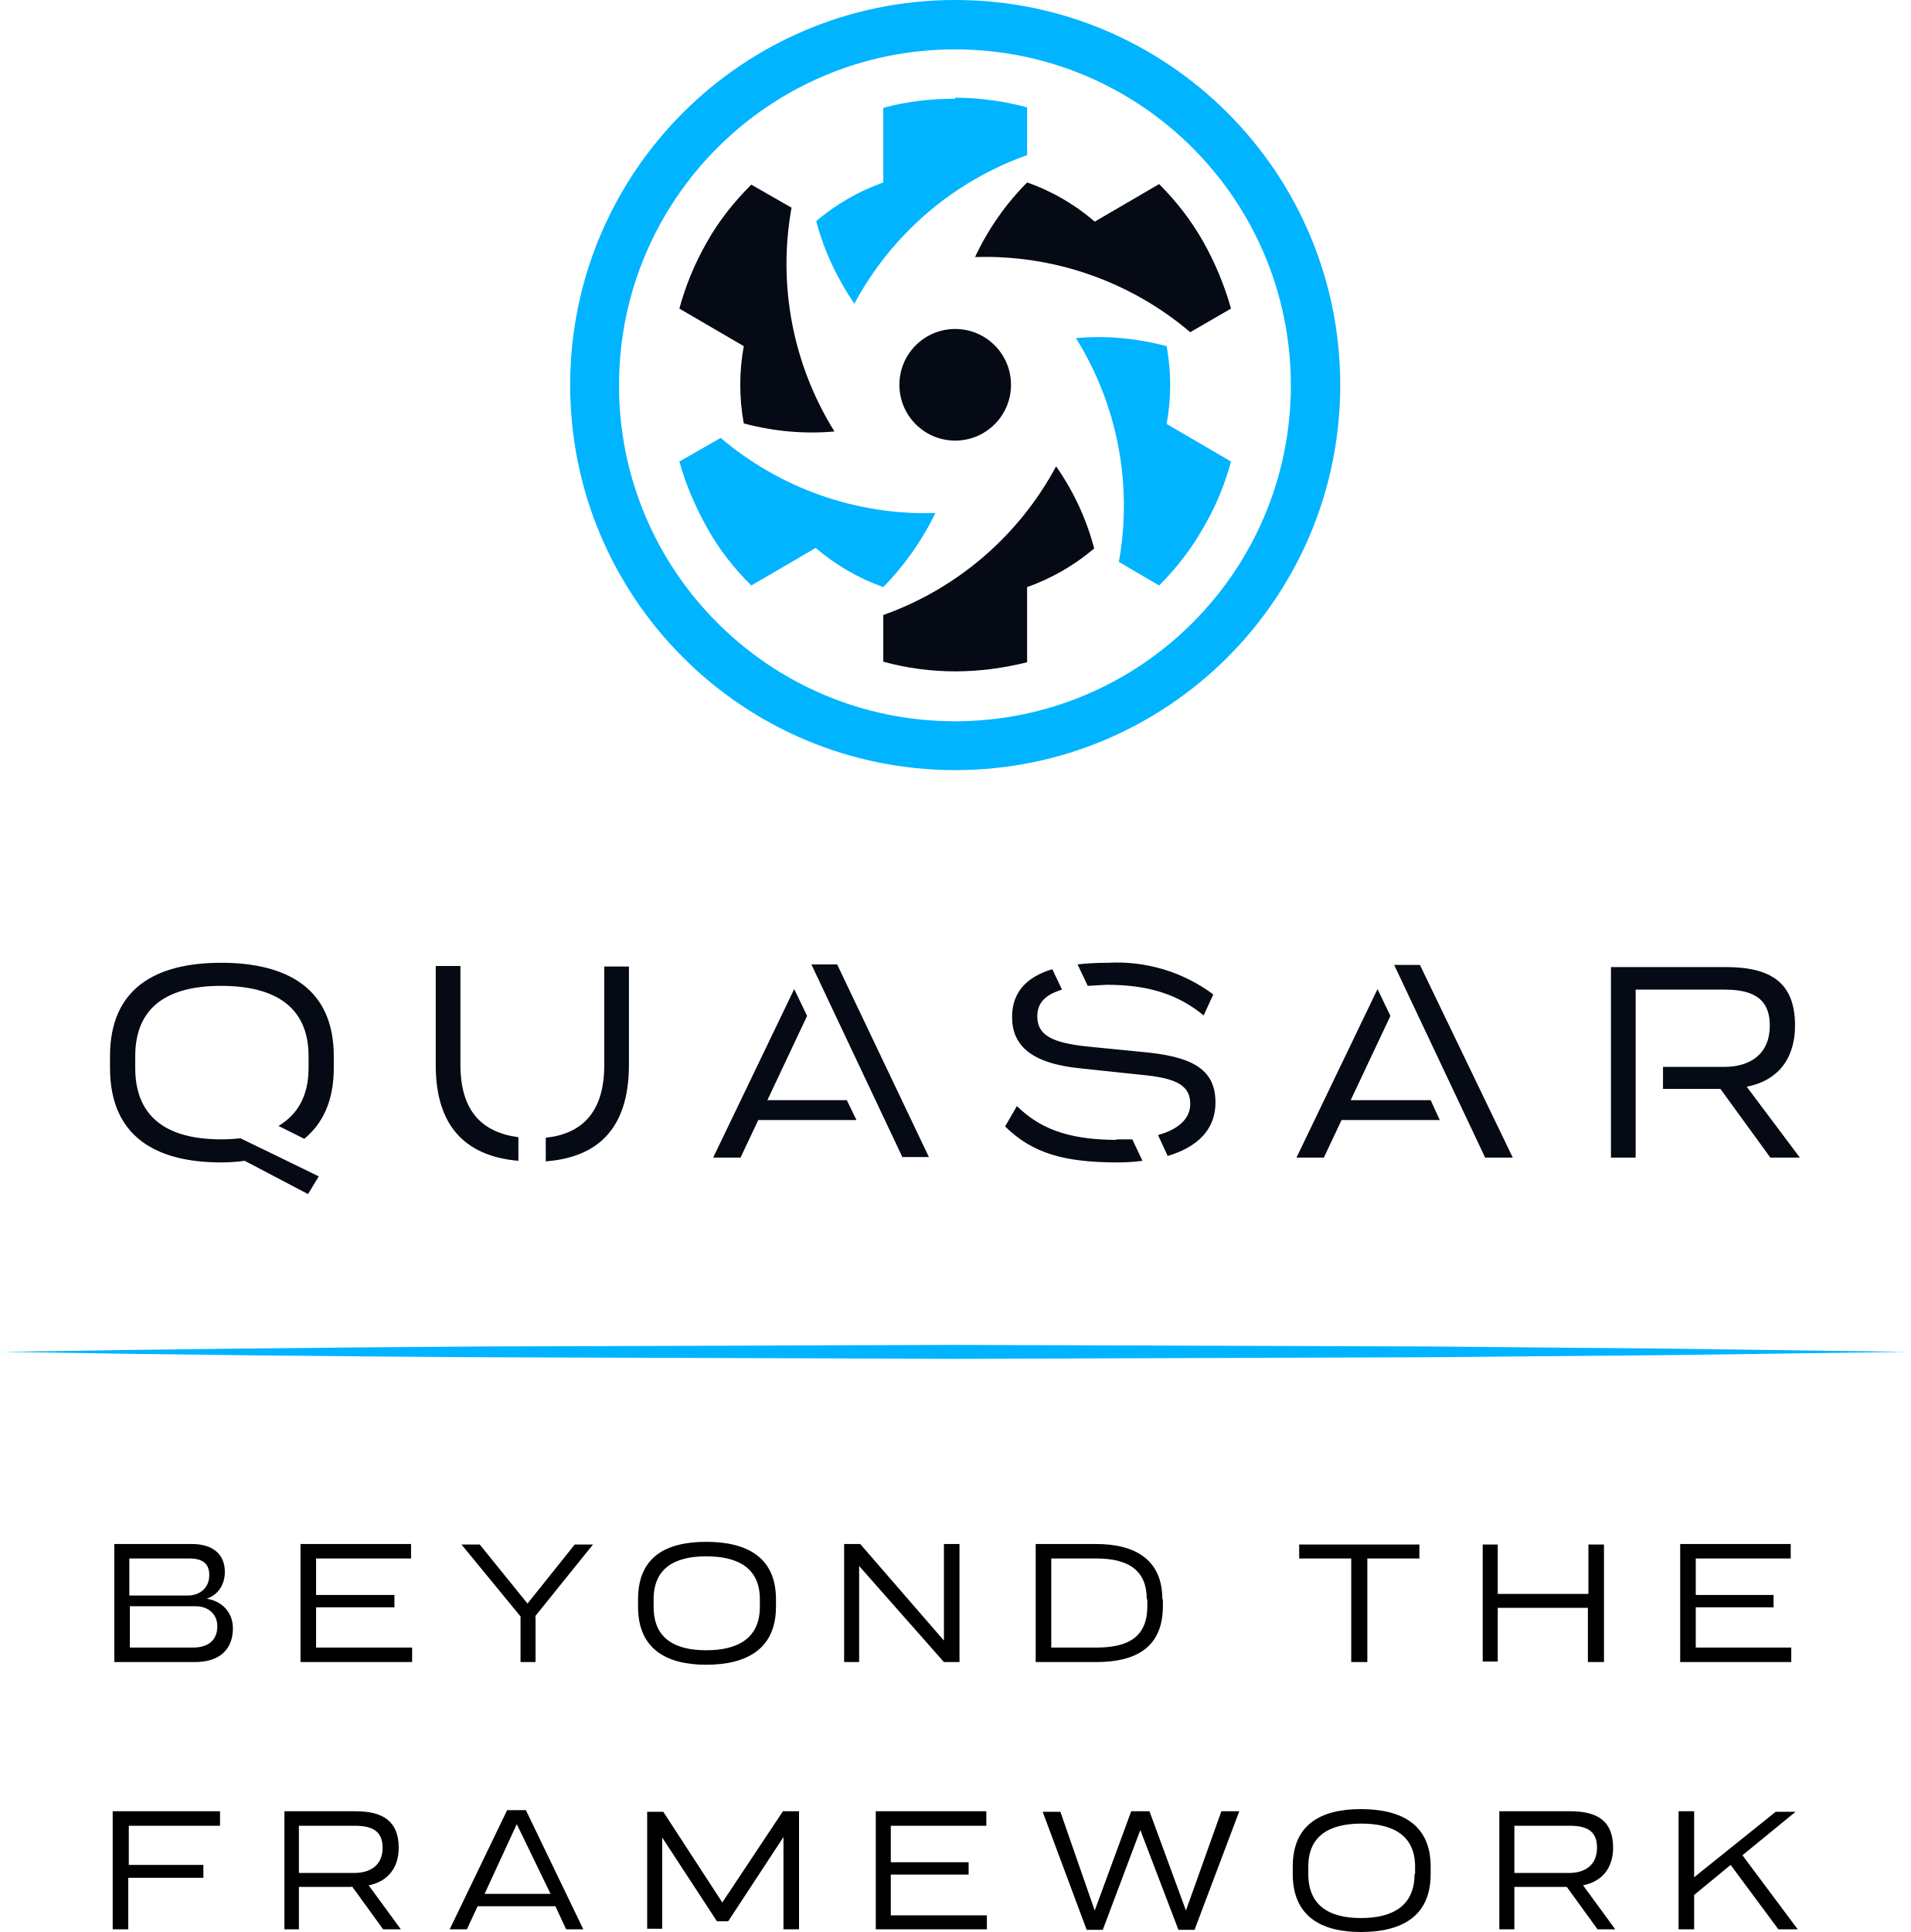
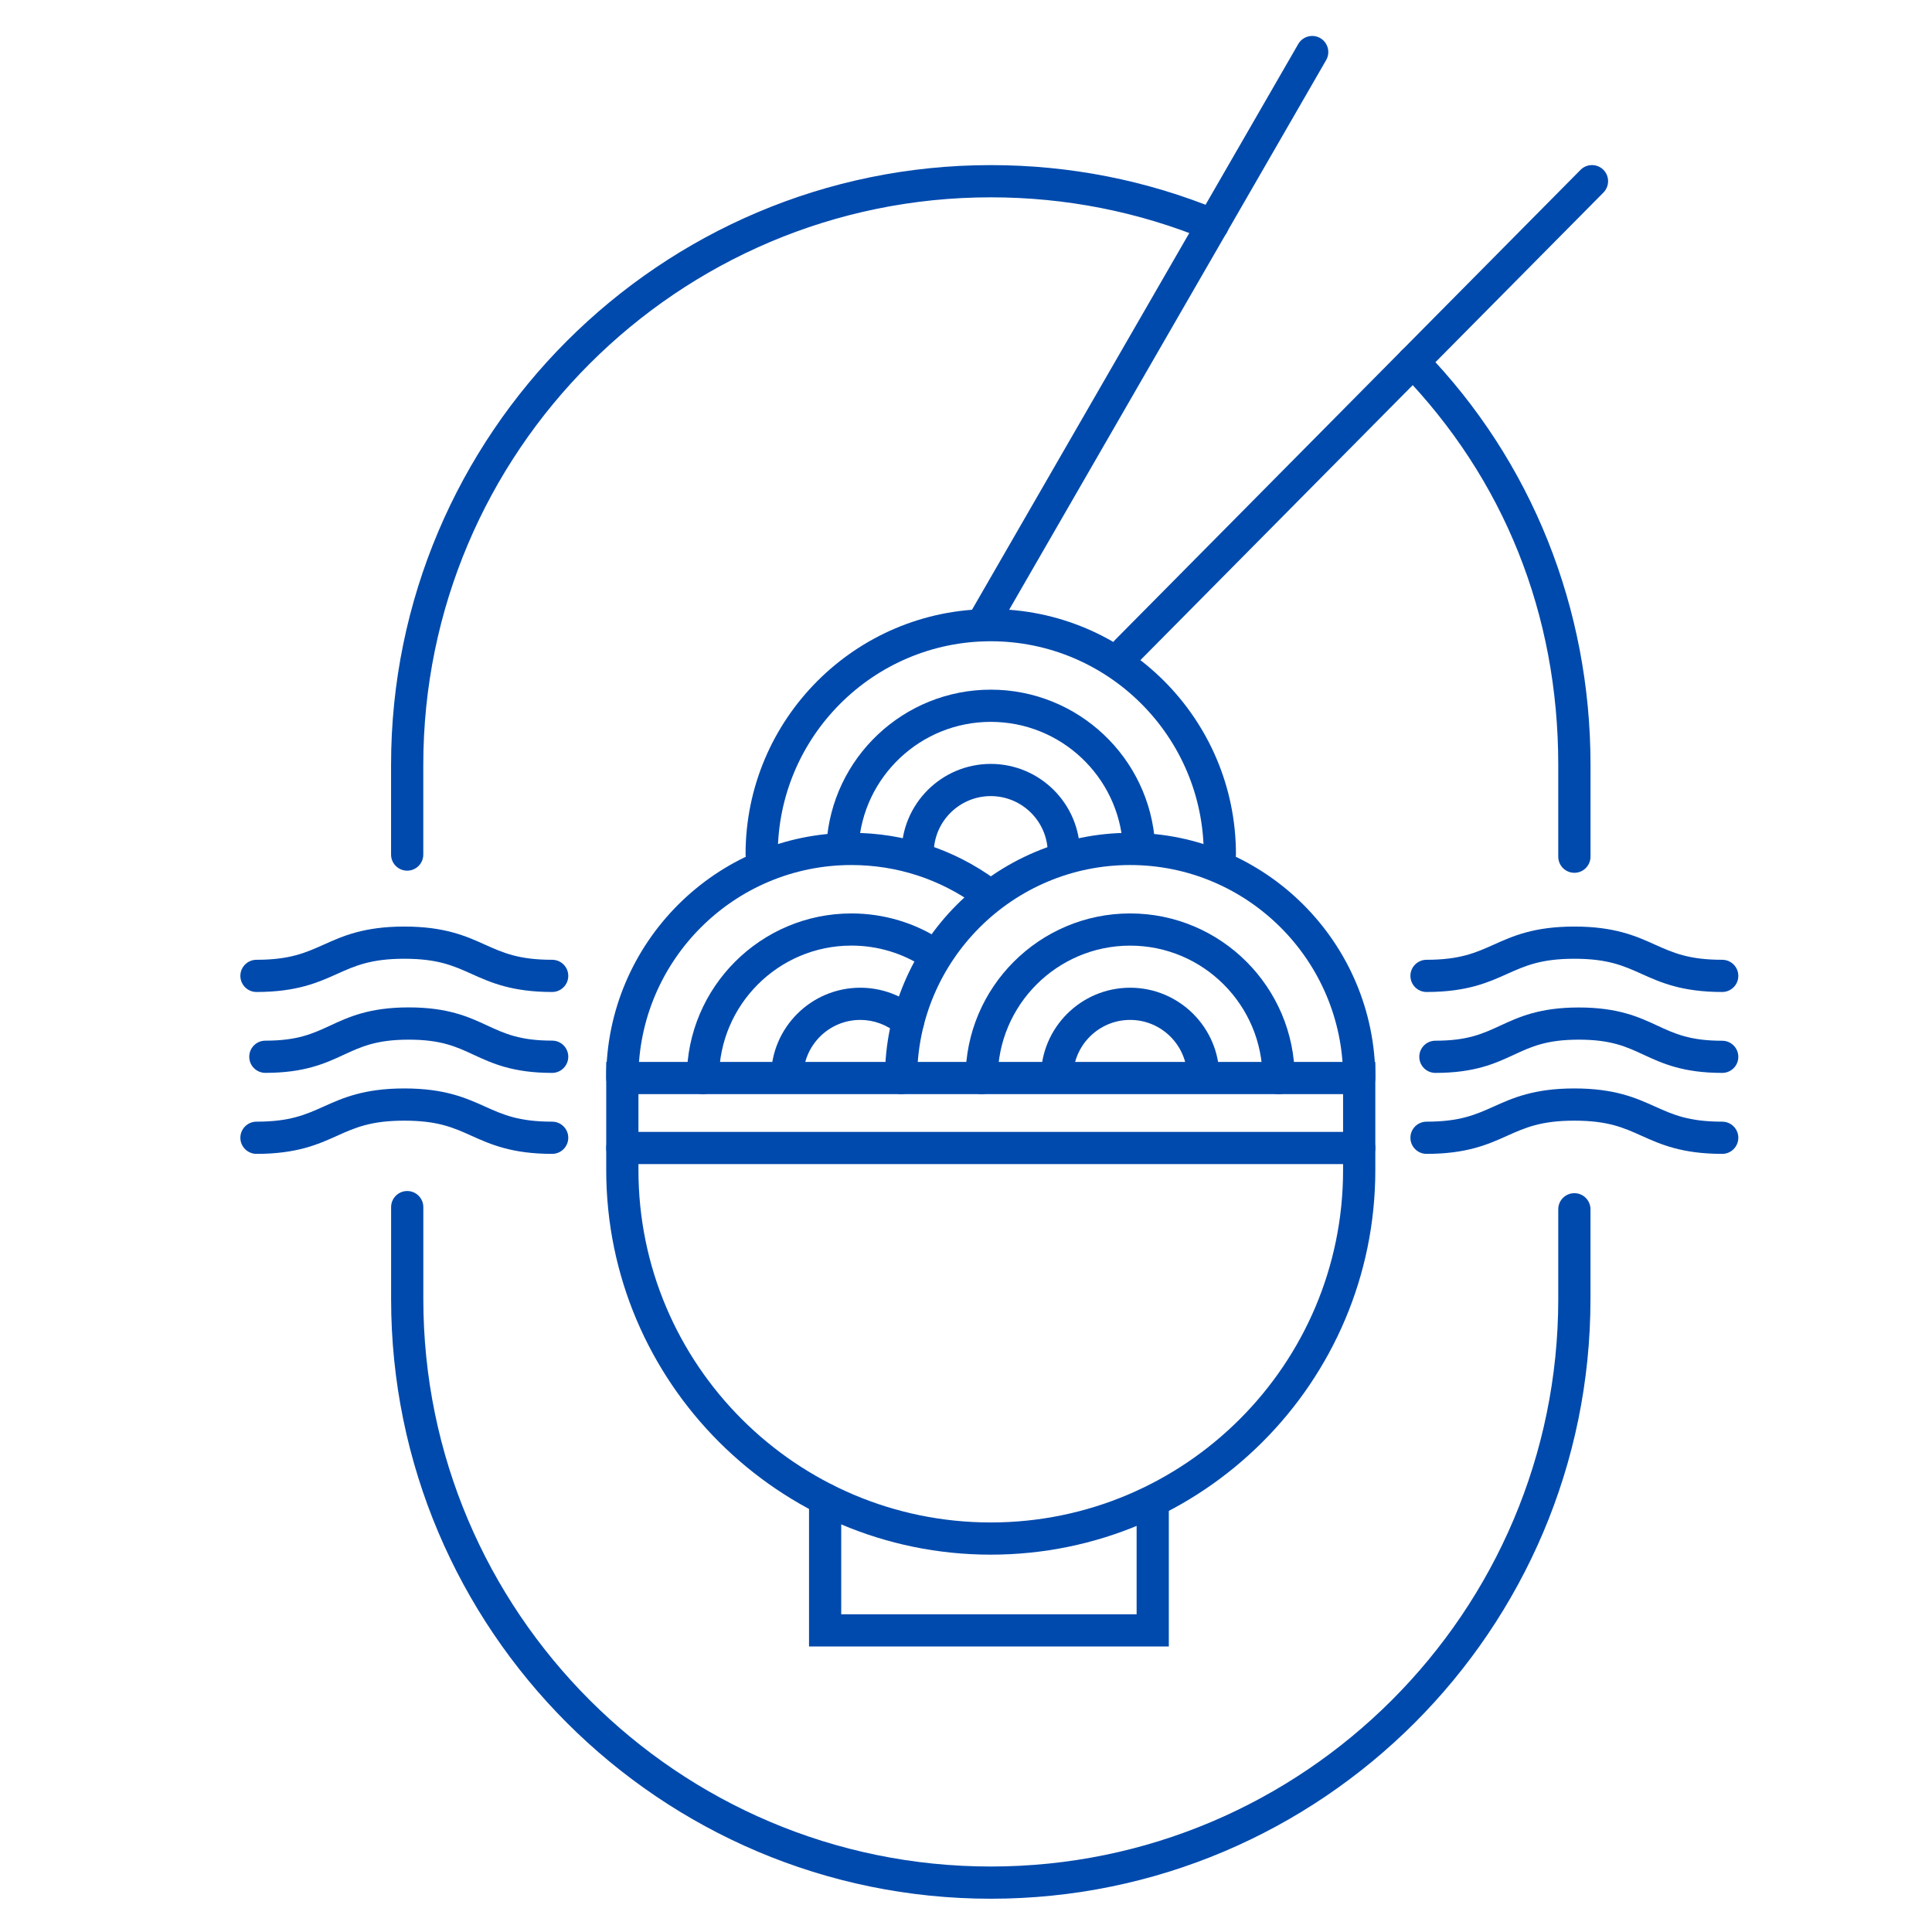
- <svg xmlns="http://www.w3.org/2000/svg" viewBox="0 0 356 360">
-   <path d="M43.4 303.4c0 3.8-2.3 6.3-7.1 6.3h-15v-22h14.4c4.3 0 6.2 2.2 6.2 5.2 0 2.6-1.5 4.4-3.4 5 2.8.4 4.9 2.5 4.9 5.5zm-8-13H24.1v6.9H35c2.1 0 4-1.3 4-3.8 0-2.2-1.3-3.1-3.7-3.1zm5.1 12.6c0-2.3-1.8-3.7-4-3.7H24.2v7.7h11.7c3.4 0 4.6-1.8 4.6-4zm36.3 4v2.7H56v-22h20.6v2.7H58.9v6.8h14.6v2.3H58.9v7.5h17.9zm23-5.8v8.5H97v-8.5l-11-13.4h3.4l8.9 11 8.8-11h3.4l-10.8 13.4zm19.1-1.8V298c0-7.9 5.2-10.7 12.7-10.7 7.5 0 13 2.8 13 10.7v1.4c0 7.9-5.5 10.8-13 10.8s-12.7-3-12.7-10.8zm22.7 0V298c0-5.7-3.9-8-10-8-6 0-9.8 2.3-9.8 8v1.4c0 5.8 3.8 8.1 9.8 8.1 6 0 10-2.3 10-8.1zm37.2-11.6v21.9h-2.9l-15.8-17.9v17.9h-2.8v-22h3l15.6 18v-18h2.9zm37.9 10.2v1.3c0 7.8-5.2 10.4-12.4 10.4H193v-22h11.2c7.2 0 12.4 2.8 12.4 10.3zm-3 0c0-5.3-3.3-7.6-9.4-7.6h-8.4V307h8.4c6 0 9.5-2 9.5-7.7V298zm50.8-7.6h-9.7v19.3h-3v-19.3h-9.7v-2.6h22.4v2.6zm34.4-2.6v21.9h-3v-10.1h-16.8v10h-2.8v-21.8h2.8v9.2H296v-9.2h2.9zm34.9 19.2v2.7h-20.7v-22h20.6v2.7H316v6.8h14.5v2.3H316v7.5h17.8zM24 340.2v7.3h13.9v2.4h-14v9.6H21v-22h20v2.7H24zm41.5 11.4h-9.8v7.9H53v-22h13.3c5.1 0 8 1.9 8 6.8 0 3.7-2 6.3-5.6 7l6 8.2h-3.3l-5.8-8zm-9.8-2.6H66c3.1 0 5.3-1.5 5.3-4.7 0-3.3-2.2-4.1-5.3-4.1H55.7v8.8zm47.9 6.2H89l-2 4.3h-3.2l10.7-22.2H98l10.7 22.2h-3.2l-2-4.3zm-1-2.3l-6.3-13-6 13h12.2zm46.3-15.3v21.9H146v-17.2L135.7 358h-2.1l-10.2-15.6v17h-2.8v-21.8h3l11 16.9 11.3-17h3zm35 19.3v2.6h-20.7v-22h20.6v2.7H166v6.8h14.5v2.3H166v7.6h17.8zm47-19.3l-8.3 22h-3l-7.1-18.6-7 18.6h-3l-8.2-22h3.3L204 356l6.8-18.5h3.4L221 356l6.6-18.5h3.3zm10 11.6v-1.4c0-7.8 5.2-10.7 12.7-10.7 7.6 0 13 2.9 13 10.7v1.4c0 7.9-5.4 10.8-13 10.8-7.5 0-12.7-3-12.7-10.8zm22.8 0v-1.4c0-5.7-4-8-10-8s-9.9 2.3-9.9 8v1.4c0 5.8 3.8 8.2 9.8 8.2 6.1 0 10-2.4 10-8.2zm28.3 2.4h-9.8v7.9h-2.8v-22h13.2c5.2 0 8 1.9 8 6.8 0 3.7-2 6.3-5.6 7l6 8.2h-3.3l-5.8-8zm-9.8-2.6h10.2c3 0 5.2-1.5 5.2-4.7 0-3.3-2.1-4.1-5.2-4.1h-10.2v8.8zm40.3-1.5l-6.8 5.6v6.4h-2.9v-22h2.9v12.3l15.2-12.2h3.7l-9.9 8.1 10.3 13.8h-3.6l-8.9-12z" />
-   <path fill="#050A14" d="M188.4 71.7a10.4 10.4 0 01-20.8 0 10.4 10.4 0 1120.8 0zM224.2 45c-2.2-3.9-5-7.5-8.2-10.7l-12 7c-3.7-3.2-8-5.7-12.6-7.3a49.4 49.4 0 00-9.7 13.9 59 59 0 0140.1 14l7.6-4.4a57 57 0 00-5.2-12.5zM178 125.1c4.5 0 9-.6 13.4-1.7v-14a40 40 0 0012.5-7.2 47.7 47.7 0 00-7.1-15.3 59 59 0 01-32.2 27.7v8.7c4.4 1.2 8.9 1.8 13.4 1.8zM131.8 45c-2.3 4-4 8.1-5.2 12.5l12 7a40 40 0 000 14.4c5.7 1.5 11.3 2 16.9 1.5a59 59 0 01-8-41.7l-7.5-4.3c-3.2 3.2-6 6.7-8.2 10.6z" />
-   <path fill="#00B4FF" d="M224.2 98.4c2.3-3.9 4-8 5.2-12.4l-12-7a40 40 0 000-14.5c-5.7-1.5-11.3-2-16.9-1.5a59 59 0 018 41.7l7.5 4.4c3.2-3.2 6-6.8 8.2-10.7zm-92.4 0c2.2 4 5 7.5 8.2 10.7l12-7a40 40 0 0012.6 7.3c4-4.1 7.3-8.8 9.7-13.8a59 59 0 01-40-14l-7.7 4.4c1.2 4.3 3 8.5 5.2 12.4zm46.2-80c-4.5 0-9 .5-13.4 1.7V34a40 40 0 00-12.5 7.2c1.5 5.7 4 10.8 7.1 15.4a59 59 0 0132.2-27.7V20a53.3 53.3 0 00-13.4-1.8z" />
-   <path fill="#00B4FF" d="M178 9.2a62.6 62.6 0 11-.1 125.2A62.6 62.6 0 01178 9.2m0-9.2a71.7 71.7 0 100 143.5A71.7 71.7 0 00178 0z" />
-   <path fill="#050A14" d="M96.6 212v4.3c-9.2-.8-15.4-5.8-15.4-17.8V180h4.6v18.4c0 8.6 4 12.6 10.8 13.5zm16-31.9v18.4c0 8.9-4.3 12.8-10.9 13.5v4.4c9.2-.7 15.5-5.6 15.5-18v-18.3h-4.7zM62.2 199v-2.2c0-12.7-8.8-17.4-21-17.4-12.1 0-20.7 4.7-20.7 17.4v2.2c0 12.8 8.6 17.6 20.7 17.6 1.5 0 3-.1 4.4-.3l11.8 6.2 2-3.3-8.2-4-6.4-3.1a32 32 0 01-3.6.2c-9.8 0-16-3.9-16-13.3v-2.2c0-9.3 6.2-13.1 16-13.1 9.9 0 16.3 3.8 16.3 13.1v2.2c0 5.3-2.1 8.7-5.6 10.8l4.8 2.4c3.4-2.8 5.5-7 5.5-13.2zM168 215.6h5.1L156 179.7h-4.8l17 36zM143 205l7.4-15.7-2.4-5-15.1 31.4h5.1l3.3-7h18.3l-1.8-3.7H143zm133.7 10.7h5.2l-17.3-35.9h-4.8l17 36zm-25-10.7l7.4-15.7-2.4-5-15.1 31.4h5.1l3.3-7h18.3l-1.7-3.7h-14.8zm73.8-2.5c6-1.2 9-5.4 9-11.4 0-8-4.5-10.9-12.9-10.9h-21.4v35.5h4.6v-31.3h16.5c5 0 8.5 1.4 8.5 6.7 0 5.2-3.5 7.7-8.5 7.7h-11.4v4.1h10.7l9.3 12.8h5.5l-9.9-13.2zm-117.4 9.9c-9.7 0-14.7-2.5-18.6-6.3l-2.2 3.8c5.1 5 11 6.7 21 6.7 1.6 0 3.1-.1 4.6-.3l-1.9-4h-3zm18.4-7c0-6.4-4.7-8.6-13.8-9.4l-10.1-1c-6.7-.7-9.3-2.2-9.3-5.6 0-2.5 1.4-4 4.6-5l-1.8-3.8c-4.7 1.4-7.5 4.2-7.5 8.9 0 5.2 3.4 8.7 13 9.6l11.3 1.2c6.4.6 8.9 2 8.9 5.4 0 2.7-2.1 4.7-6 5.8l1.8 3.9c5.3-1.6 8.9-4.7 8.9-10zm-20.3-21.9c7.9 0 13.3 1.8 18.1 5.7l1.8-3.9a30 30 0 00-19.6-5.9c-2 0-4 .1-5.7.3l1.9 4 3.5-.2z" />
-   <path fill="#00B4FF" d="M.5 251.9c29.6-.5 59.2-.8 88.8-1l88.7-.3 88.7.3 44.4.4 44.4.6-44.4.6-44.4.4-88.7.3-88.7-.3a7981 7981 0 01-88.8-1z" />
-   <path fill="none" d="M-565.2 324H-252v15.8h-313.2z" />
+ <svg xmlns="http://www.w3.org/2000/svg" width="500" zoomAndPan="magnify" viewBox="0 0 375 375" height="500" preserveAspectRatio="xMidYMid meet" version="1.0">
+   <defs>
+     <clipPath id="fa2f3e3563">
+       <path d="M 75 231 L 309 231 L 309 368.762 L 75 368.762 Z M 75 231 " clip-rule="nonzero" />
+     </clipPath>
+     <clipPath id="05a8284fc7">
+       <path d="M 46.602 179 L 111 179 L 111 193 L 46.602 193 Z M 46.602 179 " clip-rule="nonzero" />
+     </clipPath>
+     <clipPath id="3722b6c0f2">
+       <path d="M 46.602 211 L 111 211 L 111 224 L 46.602 224 Z M 46.602 211 " clip-rule="nonzero" />
+     </clipPath>
+     <clipPath id="d6c5251947">
+       <path d="M 273 179 L 337.602 179 L 337.602 193 L 273 193 Z M 273 179 " clip-rule="nonzero" />
+     </clipPath>
+     <clipPath id="c180015d4b">
+       <path d="M 275 195 L 337.602 195 L 337.602 209 L 275 209 Z M 275 195 " clip-rule="nonzero" />
+     </clipPath>
+     <clipPath id="c5df476145">
+       <path d="M 273 211 L 337.602 211 L 337.602 224 L 273 224 Z M 273 211 " clip-rule="nonzero" />
+     </clipPath>
+     <clipPath id="27ae9aa929">
+       <path d="M 232 6.512 L 258 6.512 L 258 47 L 232 47 Z M 232 6.512 " clip-rule="nonzero" />
+     </clipPath>
+   </defs>
+   <g clip-path="url(#fa2f3e3563)">
+     <path fill="#004aad" d="M 192.312 368.543 C 128.133 368.543 75.914 316.324 75.914 252.145 L 75.914 234.305 C 75.914 232.578 77.312 231.176 79.043 231.176 C 80.77 231.176 82.168 232.578 82.168 234.305 L 82.168 252.145 C 82.168 312.879 131.578 362.289 192.312 362.289 C 253.047 362.289 302.457 312.879 302.457 252.145 L 302.457 234.719 C 302.457 232.992 303.855 231.594 305.586 231.594 C 307.312 231.594 308.711 232.992 308.711 234.719 L 308.711 252.145 C 308.711 316.324 256.492 368.543 192.312 368.543 Z M 192.312 368.543 " fill-opacity="1" fill-rule="nonzero" />
+   </g>
+   <path fill="#004aad" d="M 305.586 169.41 C 303.855 169.41 302.457 168.012 302.457 166.285 L 302.457 148.445 C 302.457 119.258 291.934 92.969 272.02 72.426 C 270.816 71.184 270.848 69.207 272.09 68.004 C 273.332 66.801 275.312 66.832 276.516 68.074 C 297.277 89.492 308.719 118.039 308.719 148.445 L 308.719 166.285 C 308.711 168.012 307.312 169.41 305.586 169.41 Z M 305.586 169.41 " fill-opacity="1" fill-rule="nonzero" />
+   <path fill="#004aad" d="M 79.035 168.996 C 77.305 168.996 75.906 167.598 75.906 165.871 L 75.906 148.445 C 75.906 84.266 128.125 32.047 192.305 32.047 C 207.613 32.047 222.5 34.977 236.543 40.754 C 238.137 41.41 238.902 43.238 238.246 44.832 C 237.59 46.426 235.762 47.191 234.168 46.535 C 220.883 41.074 206.801 38.301 192.305 38.301 C 131.57 38.301 82.16 87.711 82.16 148.445 L 82.16 165.871 C 82.16 167.598 80.762 168.996 79.035 168.996 Z M 79.035 168.996 " fill-opacity="1" fill-rule="nonzero" />
+   <path fill="#004aad" d="M 192.305 301.758 C 151.145 301.758 117.668 268.273 117.668 227.121 L 117.668 206.117 L 266.949 206.117 L 266.949 227.121 C 266.949 268.281 233.465 301.758 192.305 301.758 Z M 123.922 212.367 L 123.922 227.121 C 123.922 264.828 154.602 295.508 192.305 295.508 C 230.012 295.508 260.691 264.828 260.691 227.121 L 260.691 212.367 Z M 123.922 212.367 " fill-opacity="1" fill-rule="nonzero" />
+   <path fill="#004aad" d="M 263.824 225.949 L 120.793 225.949 C 119.066 225.949 117.668 224.551 117.668 222.824 C 117.668 221.098 119.066 219.699 120.793 219.699 L 263.824 219.699 C 265.551 219.699 266.949 221.098 266.949 222.824 C 266.949 224.551 265.551 225.949 263.824 225.949 Z M 263.824 225.949 " fill-opacity="1" fill-rule="nonzero" />
+   <path fill="#004aad" d="M 120.793 212.367 C 119.066 212.367 117.668 210.969 117.668 209.242 C 117.668 183 139.02 161.652 165.258 161.652 C 175.387 161.652 185.055 164.793 193.219 170.73 C 194.617 171.75 194.922 173.703 193.906 175.102 C 192.891 176.5 190.938 176.805 189.539 175.789 C 182.449 170.629 174.051 167.902 165.25 167.902 C 142.457 167.902 123.914 186.449 123.914 209.242 C 123.922 210.969 122.52 212.367 120.793 212.367 Z M 120.793 212.367 " fill-opacity="1" fill-rule="nonzero" />
+   <path fill="#004aad" d="M 136.438 212.367 C 134.711 212.367 133.312 210.969 133.312 209.242 C 133.312 191.629 147.645 177.297 165.258 177.297 C 171.566 177.297 177.66 179.133 182.895 182.602 C 184.336 183.555 184.727 185.492 183.773 186.934 C 182.816 188.371 180.879 188.762 179.441 187.809 C 175.238 185.016 170.332 183.539 165.258 183.539 C 151.09 183.539 139.566 195.066 139.566 209.234 C 139.566 210.969 138.168 212.367 136.438 212.367 Z M 136.438 212.367 " fill-opacity="1" fill-rule="nonzero" />
+   <path fill="#004aad" d="M 152.785 212.156 C 151.059 212.156 149.66 210.758 149.66 209.031 C 149.66 199.48 157.43 191.715 166.977 191.715 C 171.137 191.715 175.16 193.215 178.301 195.934 C 179.605 197.066 179.746 199.035 178.621 200.34 C 177.488 201.648 175.52 201.789 174.215 200.66 C 172.207 198.926 169.637 197.965 166.977 197.965 C 160.875 197.965 155.914 202.93 155.914 209.031 C 155.914 210.75 154.516 212.156 152.785 212.156 Z M 152.785 212.156 " fill-opacity="1" fill-rule="nonzero" />
+   <path fill="#004aad" d="M 263.824 212.367 C 262.098 212.367 260.699 210.969 260.699 209.242 C 260.699 186.449 242.152 167.902 219.359 167.902 C 196.562 167.902 178.02 186.449 178.02 209.242 C 178.02 210.969 176.621 212.367 174.895 212.367 C 173.168 212.367 171.77 210.969 171.77 209.242 C 171.77 183 193.117 161.652 219.359 161.652 C 245.602 161.652 266.949 183 266.949 209.242 C 266.949 210.969 265.543 212.367 263.824 212.367 Z M 263.824 212.367 " fill-opacity="1" fill-rule="nonzero" />
+   <path fill="#004aad" d="M 248.18 212.367 C 246.453 212.367 245.055 210.969 245.055 209.242 C 245.055 195.074 233.527 183.547 219.359 183.547 C 205.191 183.547 193.664 195.074 193.664 209.242 C 193.664 210.969 192.266 212.367 190.539 212.367 C 188.812 212.367 187.414 210.969 187.414 209.242 C 187.414 191.629 201.746 177.297 219.359 177.297 C 236.973 177.297 251.305 191.629 251.305 209.242 C 251.305 210.969 249.906 212.367 248.18 212.367 Z M 248.18 212.367 " fill-opacity="1" fill-rule="nonzero" />
+   <path fill="#004aad" d="M 233.551 212.156 C 231.824 212.156 230.426 210.758 230.426 209.031 C 230.426 202.93 225.461 197.965 219.359 197.965 C 213.254 197.965 208.293 202.93 208.293 209.031 C 208.293 210.758 206.895 212.156 205.168 212.156 C 203.441 212.156 202.043 210.758 202.043 209.031 C 202.043 199.48 209.809 191.715 219.359 191.715 C 228.91 191.715 236.676 199.48 236.676 209.031 C 236.676 210.75 235.277 212.156 233.551 212.156 Z M 233.551 212.156 " fill-opacity="1" fill-rule="nonzero" />
+   <path fill="#004aad" d="M 236.77 168.934 C 235.043 168.934 233.645 167.535 233.645 165.809 C 233.645 143.016 215.102 124.469 192.305 124.469 C 169.512 124.469 150.965 143.016 150.965 165.809 C 150.965 167.535 149.566 168.934 147.84 168.934 C 146.113 168.934 144.715 167.535 144.715 165.809 C 144.715 139.566 166.062 118.219 192.305 118.219 C 218.547 118.219 239.895 139.566 239.895 165.809 C 239.895 167.535 238.496 168.934 236.77 168.934 Z M 236.77 168.934 " fill-opacity="1" fill-rule="nonzero" />
+   <path fill="#004aad" d="M 221.078 167.223 C 219.438 167.223 218.062 165.941 217.961 164.277 C 217.164 150.727 205.902 140.113 192.312 140.113 C 178.73 140.113 167.461 150.727 166.664 164.27 C 166.562 165.996 165.078 167.309 163.359 167.207 C 161.633 167.105 160.32 165.629 160.422 163.902 C 161.414 147.055 175.418 133.863 192.312 133.863 C 209.207 133.863 223.211 147.062 224.203 163.91 C 224.305 165.637 222.992 167.113 221.266 167.215 C 221.195 167.215 221.133 167.223 221.078 167.223 Z M 221.078 167.223 " fill-opacity="1" fill-rule="nonzero" />
+   <path fill="#004aad" d="M 206.496 168.715 C 204.77 168.715 203.371 167.316 203.371 165.59 C 203.371 159.488 198.406 154.523 192.305 154.523 C 186.203 154.523 181.238 159.488 181.238 165.59 C 181.238 167.316 179.84 168.715 178.113 168.715 C 176.387 168.715 174.988 167.316 174.988 165.59 C 174.988 156.043 182.754 148.273 192.305 148.273 C 201.855 148.273 209.621 156.043 209.621 165.59 C 209.621 167.316 208.223 168.715 206.496 168.715 Z M 206.496 168.715 " fill-opacity="1" fill-rule="nonzero" />
+   <path fill="#004aad" d="M 226.867 319.582 L 157.031 319.582 L 157.031 291.012 C 157.031 289.285 158.43 287.887 160.156 287.887 C 161.883 287.887 163.281 289.285 163.281 291.012 L 163.281 313.332 L 220.617 313.332 L 220.617 293.016 C 220.617 291.285 222.016 289.887 223.742 289.887 C 225.469 289.887 226.867 291.285 226.867 293.016 Z M 226.867 319.582 " fill-opacity="1" fill-rule="nonzero" />
+   <g clip-path="url(#05a8284fc7)">
+     <path fill="#004aad" d="M 107.172 192.543 C 99.328 192.543 95.195 190.684 91.543 189.043 C 88.02 187.457 84.98 186.094 78.48 186.094 C 71.977 186.094 68.93 187.465 65.414 189.043 C 61.762 190.684 57.629 192.543 49.785 192.543 C 48.059 192.543 46.656 191.145 46.656 189.418 C 46.656 187.691 48.059 186.293 49.785 186.293 C 56.285 186.293 59.324 184.922 62.852 183.344 C 66.5 181.703 70.633 179.844 78.48 179.844 C 86.324 179.844 90.457 181.703 94.109 183.344 C 97.633 184.93 100.672 186.293 107.172 186.293 C 108.902 186.293 110.301 187.691 110.301 189.418 C 110.301 191.145 108.895 192.543 107.172 192.543 Z M 107.172 192.543 " fill-opacity="1" fill-rule="nonzero" />
+   </g>
+   <path fill="#004aad" d="M 107.172 208.25 C 99.523 208.25 95.5 206.383 91.941 204.734 C 88.543 203.156 85.605 201.797 79.34 201.797 C 73.07 201.797 70.133 203.156 66.734 204.727 C 63.18 206.375 59.145 208.242 51.504 208.242 C 49.777 208.242 48.379 206.844 48.379 205.117 C 48.379 203.391 49.777 201.992 51.504 201.992 C 57.77 201.992 60.707 200.629 64.109 199.051 C 67.664 197.402 71.695 195.535 79.34 195.535 C 86.988 195.535 91.012 197.402 94.57 199.051 C 97.969 200.621 100.906 201.984 107.172 201.984 C 108.902 201.984 110.301 203.383 110.301 205.109 C 110.301 206.836 108.895 208.25 107.172 208.25 Z M 107.172 208.25 " fill-opacity="1" fill-rule="nonzero" />
+   <g clip-path="url(#3722b6c0f2)">
+     <path fill="#004aad" d="M 107.172 223.965 C 99.328 223.965 95.195 222.105 91.543 220.465 C 88.02 218.879 84.98 217.52 78.48 217.52 C 71.977 217.52 68.93 218.879 65.414 220.465 C 61.762 222.105 57.629 223.965 49.785 223.965 C 48.059 223.965 46.656 222.566 46.656 220.84 C 46.656 219.113 48.059 217.715 49.785 217.715 C 56.285 217.715 59.324 216.348 62.852 214.766 C 66.5 213.125 70.633 211.266 78.48 211.266 C 86.324 211.266 90.457 213.125 94.109 214.766 C 97.633 216.355 100.672 217.715 107.172 217.715 C 108.902 217.715 110.301 219.113 110.301 220.84 C 110.301 222.566 108.895 223.965 107.172 223.965 Z M 107.172 223.965 " fill-opacity="1" fill-rule="nonzero" />
+   </g>
+   <g clip-path="url(#d6c5251947)">
+     <path fill="#004aad" d="M 334.281 192.543 C 326.434 192.543 322.301 190.684 318.648 189.043 C 315.125 187.457 312.086 186.094 305.586 186.094 C 299.082 186.094 296.043 187.465 292.52 189.043 C 288.867 190.684 284.734 192.543 276.891 192.543 C 275.164 192.543 273.762 191.145 273.762 189.418 C 273.762 187.691 275.164 186.293 276.891 186.293 C 283.391 186.293 286.43 184.922 289.957 183.344 C 293.605 181.703 297.738 179.844 305.586 179.844 C 313.43 179.844 317.562 181.703 321.215 183.344 C 324.738 184.93 327.777 186.293 334.281 186.293 C 336.008 186.293 337.406 187.691 337.406 189.418 C 337.406 191.145 336.008 192.543 334.281 192.543 Z M 334.281 192.543 " fill-opacity="1" fill-rule="nonzero" />
+   </g>
+   <g clip-path="url(#c180015d4b)">
+     <path fill="#004aad" d="M 334.281 208.25 C 326.629 208.25 322.605 206.383 319.047 204.734 C 315.648 203.156 312.711 201.797 306.445 201.797 C 300.176 201.797 297.238 203.156 293.84 204.734 C 290.285 206.383 286.25 208.25 278.609 208.25 C 276.883 208.25 275.484 206.852 275.484 205.125 C 275.484 203.398 276.883 202 278.609 202 C 284.875 202 287.812 200.637 291.215 199.066 C 294.77 197.418 298.801 195.551 306.445 195.551 C 314.094 195.551 318.117 197.418 321.676 199.066 C 325.074 200.645 328.012 202.008 334.281 202.008 C 336.008 202.008 337.406 203.406 337.406 205.133 C 337.406 206.859 336.008 208.25 334.281 208.25 Z M 334.281 208.25 " fill-opacity="1" fill-rule="nonzero" />
+   </g>
+   <g clip-path="url(#c5df476145)">
+     <path fill="#004aad" d="M 334.281 223.965 C 326.434 223.965 322.301 222.105 318.648 220.465 C 315.125 218.879 312.086 217.52 305.586 217.52 C 299.082 217.52 296.043 218.887 292.52 220.465 C 288.867 222.105 284.734 223.965 276.891 223.965 C 275.164 223.965 273.762 222.566 273.762 220.84 C 273.762 219.113 275.164 217.715 276.891 217.715 C 283.391 217.715 286.43 216.348 289.957 214.766 C 293.605 213.125 297.738 211.266 305.586 211.266 C 313.43 211.266 317.562 213.125 321.215 214.766 C 324.738 216.355 327.777 217.715 334.281 217.715 C 336.008 217.715 337.406 219.113 337.406 220.84 C 337.406 222.566 336.008 223.965 334.281 223.965 Z M 334.281 223.965 " fill-opacity="1" fill-rule="nonzero" />
+   </g>
+   <g clip-path="url(#27ae9aa929)">
+     <path fill="#004aad" d="M 235.355 46.762 C 234.824 46.762 234.285 46.629 233.801 46.34 C 232.309 45.48 231.793 43.566 232.652 42.074 L 251.992 8.543 C 252.852 7.051 254.766 6.535 256.258 7.395 C 257.75 8.254 258.266 10.168 257.406 11.66 L 238.066 45.191 C 237.488 46.199 236.441 46.762 235.355 46.762 Z M 235.355 46.762 " fill-opacity="1" fill-rule="nonzero" />
+   </g>
+   <path fill="#004aad" d="M 190.539 124.477 C 190.008 124.477 189.469 124.344 188.984 124.055 C 187.492 123.195 186.977 121.281 187.836 119.789 L 232.66 42.074 C 233.52 40.582 235.434 40.066 236.926 40.926 C 238.418 41.785 238.934 43.699 238.074 45.191 L 193.25 122.906 C 192.672 123.914 191.617 124.477 190.539 124.477 Z M 190.539 124.477 " fill-opacity="1" fill-rule="nonzero" />
+   <path fill="#004aad" d="M 218.641 129.551 C 217.844 129.551 217.055 129.246 216.445 128.645 C 215.219 127.434 215.211 125.445 216.422 124.219 L 306.781 32.969 C 308 31.742 309.977 31.734 311.203 32.945 C 312.43 34.156 312.438 36.145 311.227 37.371 L 220.867 128.621 C 220.258 129.238 219.453 129.551 218.641 129.551 Z M 218.641 129.551 " fill-opacity="1" fill-rule="nonzero" />
</svg>
